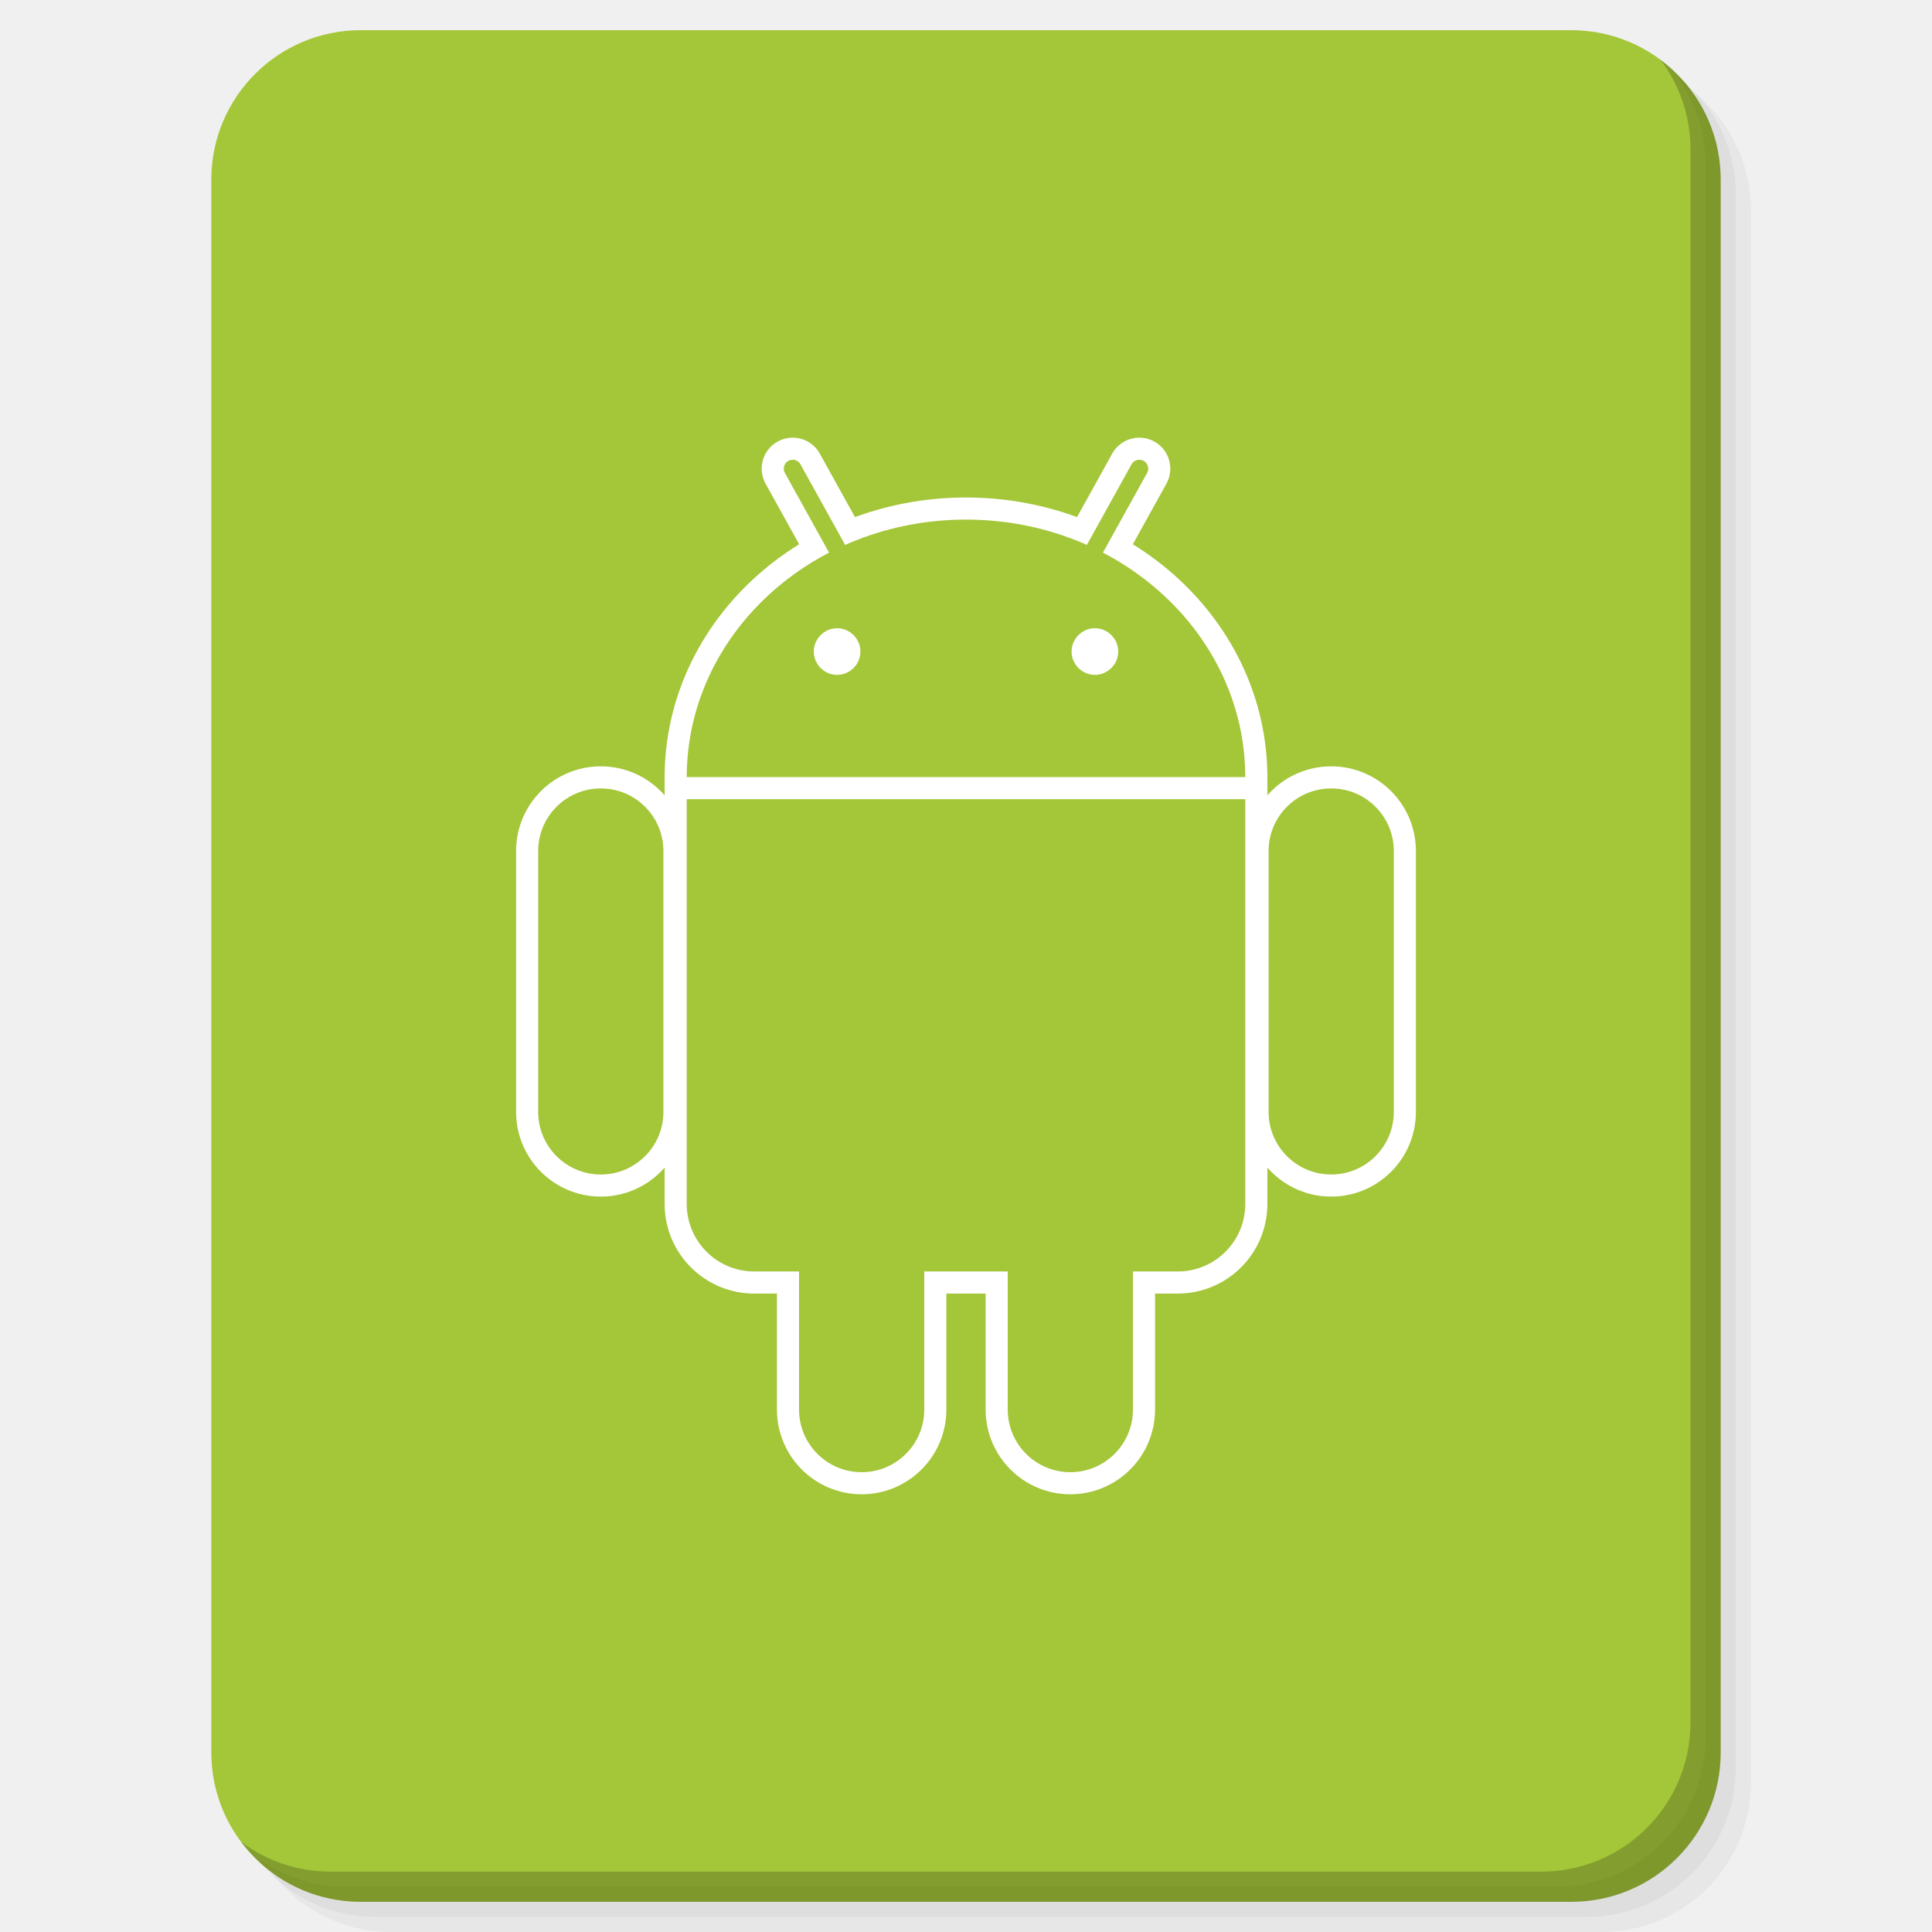
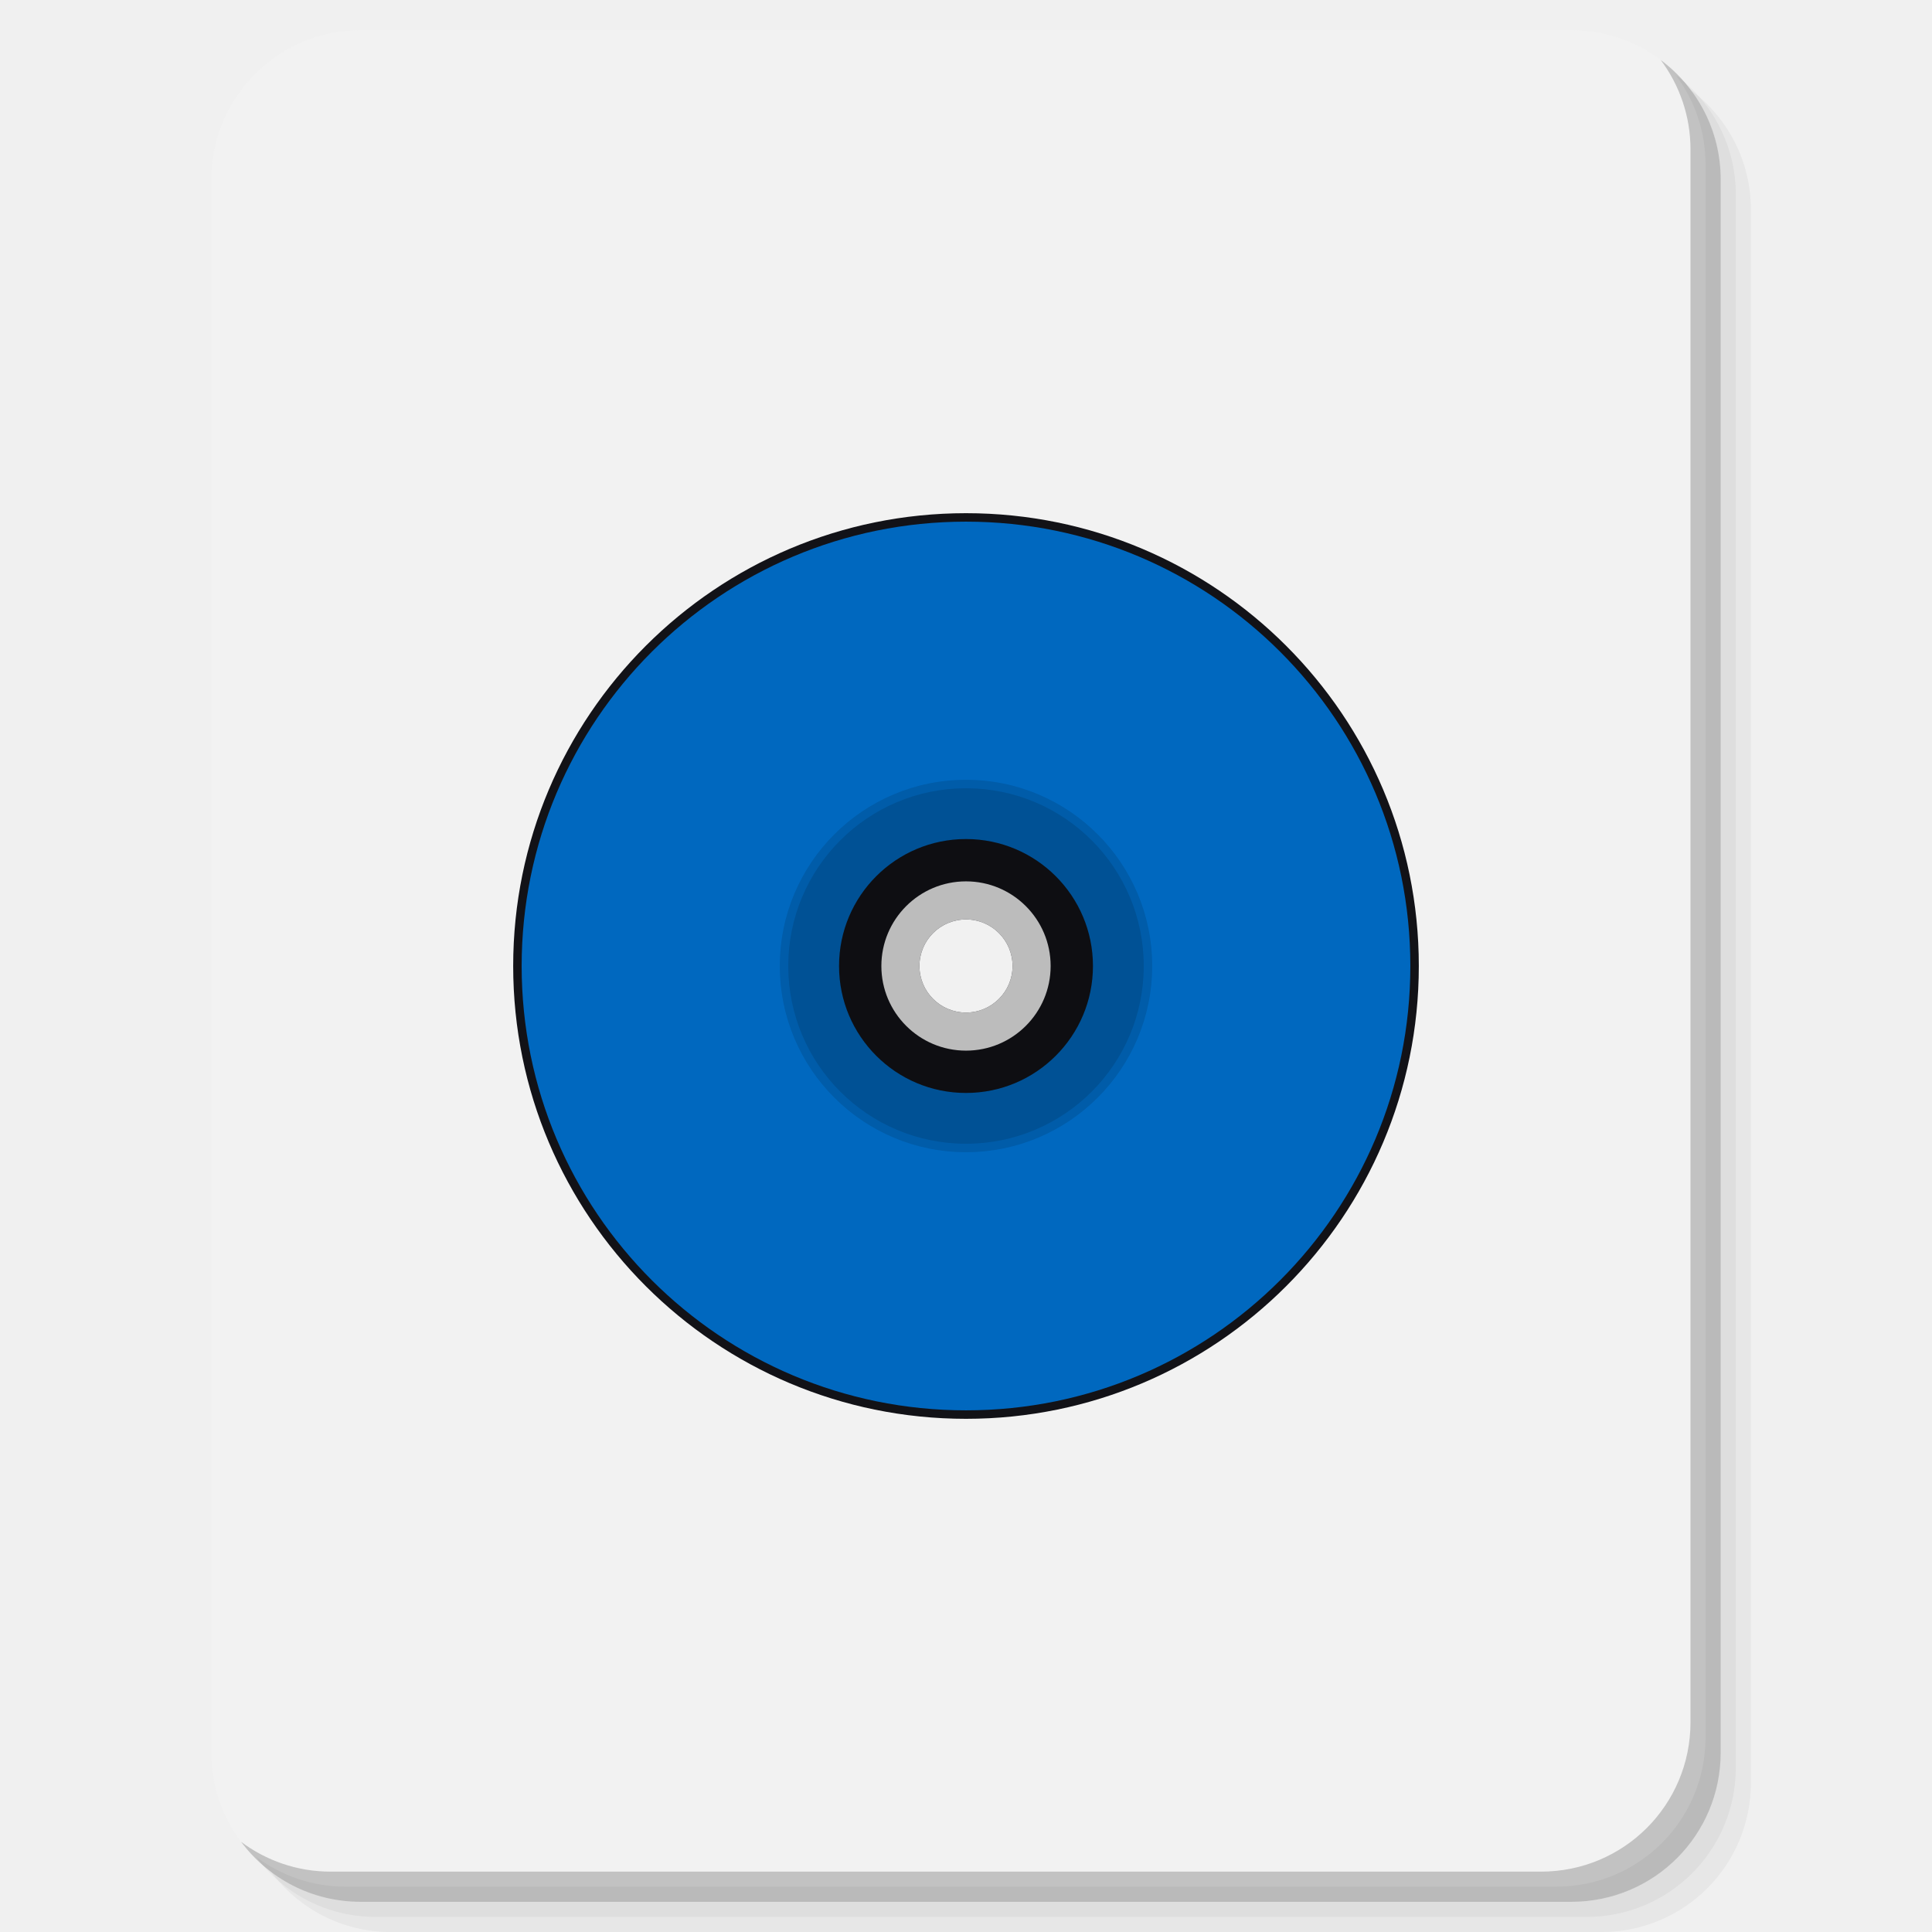
<svg xmlns="http://www.w3.org/2000/svg" xmlns:xlink="http://www.w3.org/1999/xlink" version="1.1" id="Layer_1" x="0px" y="0px" viewBox="0 0 256 256" enable-background="new 0 0 256 256" xml:space="preserve">
  <defs id="defs251">
    <clipPath id="b">
      <use width="100%" overflow="visible" xlink:href="#a" height="100%" id="use5" />
    </clipPath>
    <linearGradient x1="29.337" x2="81.837" y1="75.021" gradientUnits="userSpaceOnUse" y2="44.354" id="c">
      <stop id="stop10" offset="0" stop-opacity=".6" stop-color="#A52714" />
      <stop id="stop12" offset=".66" stop-opacity="0" stop-color="#A52714" />
    </linearGradient>
    <clipPath id="clipPath1232">
      <use width="100%" overflow="visible" xlink:href="#a" height="100%" id="use1230" />
    </clipPath>
    <clipPath id="clipPath1236">
      <use width="100%" overflow="visible" xlink:href="#a" height="100%" id="use1234" />
    </clipPath>
    <linearGradient x1="110.87" x2="52.538" y1="164.5" gradientUnits="userSpaceOnUse" y2="130.33" id="d">
      <stop id="stop23" offset="0" stop-opacity=".4" stop-color="#055524" />
      <stop id="stop25" offset=".33" stop-opacity="0" stop-color="#055524" />
    </linearGradient>
    <clipPath id="clipPath1244">
      <use width="100%" overflow="visible" xlink:href="#a" height="100%" id="use1242" />
    </clipPath>
    <clipPath id="clipPath1248">
      <use width="100%" overflow="visible" xlink:href="#a" height="100%" id="use1246" />
    </clipPath>
    <clipPath id="f">
      <use y="0" x="0" style="overflow:visible" id="use37" height="100%" xlink:href="#e" overflow="visible" width="100%" />
    </clipPath>
    <linearGradient x1="121.86" x2="136.55" y1="49.804" gradientUnits="userSpaceOnUse" y2="114.13" id="g">
      <stop id="stop42" offset="0" stop-opacity=".3" stop-color="#EA6100" />
      <stop id="stop44" offset=".66" stop-opacity="0" stop-color="#EA6100" />
    </linearGradient>
    <clipPath id="clipPath1258">
      <use width="100%" overflow="visible" xlink:href="#a" height="100%" id="use1256" />
    </clipPath>
    <clipPath id="clipPath1269">
      <use width="100%" overflow="visible" xlink:href="#a" height="100%" id="use1267" />
    </clipPath>
    <clipPath id="j">
      <use y="0" x="0" style="overflow:visible" id="use62" height="100%" xlink:href="#i" overflow="visible" width="100%" />
    </clipPath>
    <radialGradient id="l" gradientUnits="userSpaceOnUse" cy="55.948" cx="668.18" gradientTransform="translate(-576)" r="84.078">
      <stop stop-color="#3E2723" stop-opacity=".2" offset="0" id="stop73" />
      <stop stop-color="#3E2723" stop-opacity="0" offset="1" id="stop75" />
    </radialGradient>
    <clipPath id="clipPath1285">
      <use width="100%" overflow="visible" xlink:href="#a" height="100%" id="use1283" />
    </clipPath>
    <clipPath id="clipPath1289">
      <use width="100%" overflow="visible" xlink:href="#a" height="100%" id="use1287" />
    </clipPath>
    <clipPath id="n">
      <use y="0" x="0" style="overflow:visible" id="use83" height="100%" xlink:href="#m" overflow="visible" width="100%" />
    </clipPath>
    <radialGradient id="p" gradientUnits="userSpaceOnUse" cy="48.52" cx="597.88" gradientTransform="translate(-576)" r="78.044">
      <stop stop-color="#3E2723" stop-opacity=".2" offset="0" id="stop94" />
      <stop stop-color="#3E2723" stop-opacity="0" offset="1" id="stop96" />
    </radialGradient>
    <clipPath id="clipPath1305">
      <use width="100%" overflow="visible" xlink:href="#a" height="100%" id="use1303" />
    </clipPath>
    <radialGradient id="q" gradientUnits="userSpaceOnUse" cy="96.138" cx="671.84" gradientTransform="translate(-576)" r="87.87">
      <stop stop-color="#263238" stop-opacity=".2" offset="0" id="stop101" />
      <stop stop-color="#263238" stop-opacity="0" offset="1" id="stop103" />
    </radialGradient>
    <clipPath id="clipPath1312">
      <use width="100%" overflow="visible" xlink:href="#a" height="100%" id="use1310" />
    </clipPath>
    <clipPath id="clipPath1316">
      <use width="100%" overflow="visible" xlink:href="#a" height="100%" id="use1314" />
    </clipPath>
    <clipPath id="clipPath1320">
      <use width="100%" overflow="visible" xlink:href="#a" height="100%" id="use1318" />
    </clipPath>
    <clipPath id="clipPath1324">
      <use width="100%" overflow="visible" xlink:href="#a" height="100%" id="use1322" />
    </clipPath>
    <path d="m 8,184 h 83.77 l 38.88,-38.88 V 116 H 61.36 L 8,24.48 Z" id="e" />
    <path d="m 96,56 34.65,60 -38.88,68 H 184 V 56 Z" id="i" />
    <path d="M 21.97,8 V 48.34 L 61.36,116 96,56 h 88 V 8 Z" id="m" />
    <clipPath id="b-1">
      <use width="100%" overflow="visible" xlink:href="#a" height="100%" id="use5-7" />
    </clipPath>
    <clipPath id="clipPath1232-2">
      <use width="100%" overflow="visible" xlink:href="#a" height="100%" id="use1230-2" />
    </clipPath>
    <clipPath id="clipPath1236-6">
      <use width="100%" overflow="visible" xlink:href="#a" height="100%" id="use1234-1" />
    </clipPath>
    <clipPath id="clipPath1244-1">
      <use width="100%" overflow="visible" xlink:href="#a" height="100%" id="use1242-5" />
    </clipPath>
    <clipPath id="clipPath1248-9">
      <use width="100%" overflow="visible" xlink:href="#a" height="100%" id="use1246-4" />
    </clipPath>
    <clipPath id="f-9">
      <use y="0" x="0" style="overflow:visible" id="use37-0" height="100%" xlink:href="#e-8" overflow="visible" width="100%" />
    </clipPath>
    <clipPath id="clipPath1258-7">
      <use width="100%" overflow="visible" xlink:href="#a" height="100%" id="use1256-7" />
    </clipPath>
    <clipPath id="clipPath1269-1">
      <use width="100%" overflow="visible" xlink:href="#a" height="100%" id="use1267-1" />
    </clipPath>
    <clipPath id="j-5">
      <use y="0" x="0" style="overflow:visible" id="use62-9" height="100%" xlink:href="#i-5" overflow="visible" width="100%" />
    </clipPath>
    <radialGradient id="l-7" gradientUnits="userSpaceOnUse" cy="55.948" cx="668.18" gradientTransform="translate(-576)" r="84.078">
      <stop stop-color="#3E2723" stop-opacity=".2" offset="0" id="stop73-7" />
      <stop stop-color="#3E2723" stop-opacity="0" offset="1" id="stop75-6" />
    </radialGradient>
    <clipPath id="clipPath1285-7">
      <use width="100%" overflow="visible" xlink:href="#a" height="100%" id="use1283-3" />
    </clipPath>
    <clipPath id="clipPath1289-6">
      <use width="100%" overflow="visible" xlink:href="#a" height="100%" id="use1287-5" />
    </clipPath>
    <clipPath id="n-6">
      <use y="0" x="0" style="overflow:visible" id="use83-3" height="100%" xlink:href="#m-6" overflow="visible" width="100%" />
    </clipPath>
    <radialGradient id="p-9" gradientUnits="userSpaceOnUse" cy="48.52" cx="597.88" gradientTransform="translate(-576)" r="78.044">
      <stop stop-color="#3E2723" stop-opacity=".2" offset="0" id="stop94-4" />
      <stop stop-color="#3E2723" stop-opacity="0" offset="1" id="stop96-8" />
    </radialGradient>
    <clipPath id="clipPath1305-1">
      <use width="100%" overflow="visible" xlink:href="#a" height="100%" id="use1303-2" />
    </clipPath>
    <radialGradient id="q-9" gradientUnits="userSpaceOnUse" cy="96.138" cx="671.84" gradientTransform="translate(-576)" r="87.87">
      <stop stop-color="#263238" stop-opacity=".2" offset="0" id="stop101-3" />
      <stop stop-color="#263238" stop-opacity="0" offset="1" id="stop103-9" />
    </radialGradient>
    <clipPath id="clipPath1312-0">
      <use width="100%" overflow="visible" xlink:href="#a" height="100%" id="use1310-8" />
    </clipPath>
    <clipPath id="clipPath1316-8">
      <use width="100%" overflow="visible" xlink:href="#a" height="100%" id="use1314-5" />
    </clipPath>
    <clipPath id="clipPath1320-0">
      <use width="100%" overflow="visible" xlink:href="#a" height="100%" id="use1318-9" />
    </clipPath>
    <clipPath id="clipPath1324-6">
      <use width="100%" overflow="visible" xlink:href="#a" height="100%" id="use1322-3" />
    </clipPath>
    <path d="m 8,184 h 83.77 l 38.88,-38.88 V 116 H 61.36 L 8,24.48 Z" id="e-8" />
    <path d="m 96,56 34.65,60 -38.88,68 H 184 V 56 Z" id="i-5" />
    <path d="M 21.97,8 V 48.34 L 61.36,116 96,56 h 88 V 8 Z" id="m-6" />
    <radialGradient id="r" gradientUnits="userSpaceOnUse" cy="32.014" cx="34.286" gradientTransform="translate(-23.07961,-106.2699)" r="176.75">
      <stop stop-color="#fff" stop-opacity=".1" offset="0" id="stop130" />
      <stop stop-color="#fff" stop-opacity="0" offset="1" id="stop132" />
    </radialGradient>
    <clipPath id="b-0">
      <use y="0" x="0" style="overflow:visible" width="100%" overflow="visible" xlink:href="#a" height="100%" id="use5-5" />
    </clipPath>
    <clipPath id="clipPath963">
      <use y="0" x="0" style="overflow:visible" width="100%" overflow="visible" xlink:href="#a" height="100%" id="use961" />
    </clipPath>
    <clipPath id="clipPath967">
      <use y="0" x="0" style="overflow:visible" width="100%" overflow="visible" xlink:href="#a" height="100%" id="use965" />
    </clipPath>
    <radialGradient id="q-94" gradientUnits="userSpaceOnUse" cy="96.138" cx="671.84" gradientTransform="translate(-576)" r="87.87">
      <stop stop-color="#263238" stop-opacity=".2" offset="0" id="stop101-6" />
      <stop stop-color="#263238" stop-opacity="0" offset="1" id="stop103-92" />
    </radialGradient>
    <clipPath id="clipPath974">
      <use y="0" x="0" style="overflow:visible" width="100%" overflow="visible" xlink:href="#a" height="100%" id="use972" />
    </clipPath>
    <radialGradient id="p-2" gradientUnits="userSpaceOnUse" cy="48.52" cx="597.88" gradientTransform="translate(-576)" r="78.044">
      <stop stop-color="#3E2723" stop-opacity=".2" offset="0" id="stop94-47" />
      <stop stop-color="#3E2723" stop-opacity="0" offset="1" id="stop96-7" />
    </radialGradient>
    <clipPath id="clipPath981">
      <use y="0" x="0" style="overflow:visible" width="100%" overflow="visible" xlink:href="#a" height="100%" id="use979" />
    </clipPath>
    <clipPath id="clipPath985">
      <use y="0" x="0" style="overflow:visible" width="100%" overflow="visible" xlink:href="#a" height="100%" id="use983" />
    </clipPath>
    <clipPath id="n-5">
      <use width="100%" overflow="visible" xlink:href="#m-0" height="100%" id="use83-4" style="overflow:visible" x="0" y="0" />
    </clipPath>
    <radialGradient id="l-2" gradientUnits="userSpaceOnUse" cy="55.948" cx="668.18" gradientTransform="translate(-576)" r="84.078">
      <stop stop-color="#3E2723" stop-opacity=".2" offset="0" id="stop73-8" />
      <stop stop-color="#3E2723" stop-opacity="0" offset="1" id="stop75-9" />
    </radialGradient>
    <clipPath id="clipPath997">
      <use y="0" x="0" style="overflow:visible" width="100%" overflow="visible" xlink:href="#a" height="100%" id="use995" />
    </clipPath>
    <clipPath id="clipPath1001">
      <use y="0" x="0" style="overflow:visible" width="100%" overflow="visible" xlink:href="#a" height="100%" id="use999" />
    </clipPath>
    <clipPath id="j-3">
      <use width="100%" overflow="visible" xlink:href="#i-1" height="100%" id="use62-6" style="overflow:visible" x="0" y="0" />
    </clipPath>
    <clipPath id="clipPath1010">
      <use y="0" x="0" style="overflow:visible" width="100%" overflow="visible" xlink:href="#a" height="100%" id="use1008" />
    </clipPath>
    <clipPath id="clipPath1017">
      <use y="0" x="0" style="overflow:visible" width="100%" overflow="visible" xlink:href="#a" height="100%" id="use1015" />
    </clipPath>
    <clipPath id="f-0">
      <use width="100%" overflow="visible" xlink:href="#e-1" height="100%" id="use37-5" style="overflow:visible" x="0" y="0" />
    </clipPath>
    <clipPath id="clipPath1029">
      <use y="0" x="0" style="overflow:visible" width="100%" overflow="visible" xlink:href="#a" height="100%" id="use1027" />
    </clipPath>
    <clipPath id="clipPath1033">
      <use y="0" x="0" style="overflow:visible" width="100%" overflow="visible" xlink:href="#a" height="100%" id="use1031" />
    </clipPath>
    <clipPath id="clipPath1043">
      <use y="0" x="0" style="overflow:visible" width="100%" overflow="visible" xlink:href="#a" height="100%" id="use1041" />
    </clipPath>
    <clipPath id="clipPath1047">
      <use y="0" x="0" style="overflow:visible" width="100%" overflow="visible" xlink:href="#a" height="100%" id="use1045" />
    </clipPath>
    <path id="e-1" d="m 8,184 h 83.77 l 38.88,-38.88 V 116 H 61.36 L 8,24.48 Z" />
    <path id="i-1" d="m 96,56 34.65,60 -38.88,68 H 184 V 56 Z" />
    <path id="m-0" d="M 21.97,8 V 48.34 L 61.36,116 96,56 h 88 V 8 Z" />
    <circle r="88" cx="96" cy="96" id="a" />
    <path d="m8 184h83.77l38.88-38.88v-29.12h-69.29l-53.36-91.52z" id="e-6" />
    <path d="m96 56l34.65 60-38.88 68h92.23v-128z" id="i-2" />
    <path d="m21.97 8v40.34l39.39 67.66 34.64-60h88v-48z" id="m-8" />
    <defs id="defs1820">
      <path d="M 21.97,8 V 48.34 L 61.36,116 96,56 h 88 V 8 Z" id="path1928" />
    </defs>
    <clipPath id="n-7">
      <use id="use1822" height="100%" xlink:href="#m-8" overflow="visible" width="100%" style="overflow:visible" x="0" y="0" />
    </clipPath>
    <defs id="defs1799">
      <path d="m 96,56 34.65,60 -38.88,68 H 184 V 56 Z" id="path1918" />
    </defs>
    <clipPath id="j-6">
      <use id="use1801" height="100%" xlink:href="#i-2" overflow="visible" width="100%" style="overflow:visible" x="0" y="0" />
    </clipPath>
    <defs id="defs1774">
      <path d="m 8,184 h 83.77 l 38.88,-38.88 V 116 H 61.36 L 8,24.48 Z" id="path1902" />
    </defs>
    <clipPath id="f-06">
      <use id="use1776" height="100%" xlink:href="#e-6" overflow="visible" width="100%" style="overflow:visible" x="0" y="0" />
    </clipPath>
    <linearGradient x1="110.87" x2="52.538" y1="164.5" gradientUnits="userSpaceOnUse" y2="130.33" id="linearGradient1897">
      <stop id="stop1762" offset="0" stop-opacity=".4" stop-color="#055524" />
      <stop id="stop1764" offset=".33" stop-opacity="0" stop-color="#055524" />
    </linearGradient>
    <linearGradient x1="29.337" x2="81.837" y1="75.021" gradientUnits="userSpaceOnUse" y2="44.354" id="linearGradient1889">
      <stop id="stop1749" offset="0" stop-opacity=".6" stop-color="#A52714" />
      <stop id="stop1751" offset=".66" stop-opacity="0" stop-color="#A52714" />
    </linearGradient>
    <linearGradient id="linearGradient1910" y2="114.13" gradientUnits="userSpaceOnUse" y1="49.804" x2="136.55" x1="121.86">
      <stop stop-color="#EA6100" stop-opacity=".3" offset="0" id="stop1781" />
      <stop stop-color="#EA6100" stop-opacity="0" offset=".66" id="stop1783" />
    </linearGradient>
    <clipPath id="b-3">
      <use y="0" x="0" style="overflow:visible" width="100%" overflow="visible" xlink:href="#a" height="100%" id="use5-1" />
    </clipPath>
    <clipPath id="clipPath1024">
      <use y="0" x="0" style="overflow:visible" width="100%" overflow="visible" xlink:href="#a" height="100%" id="use1022" />
    </clipPath>
    <clipPath id="clipPath1028">
      <use y="0" x="0" style="overflow:visible" width="100%" overflow="visible" xlink:href="#a" height="100%" id="use1026" />
    </clipPath>
    <clipPath id="clipPath1035">
      <use y="0" x="0" style="overflow:visible" width="100%" overflow="visible" xlink:href="#a" height="100%" id="use1033" />
    </clipPath>
    <clipPath id="clipPath1039">
      <use y="0" x="0" style="overflow:visible" width="100%" overflow="visible" xlink:href="#a" height="100%" id="use1037" />
    </clipPath>
    <clipPath id="f-6">
      <use y="0" x="0" style="overflow:visible" id="use37-8" height="100%" xlink:href="#e-61" overflow="visible" width="100%" />
    </clipPath>
    <clipPath id="clipPath1048">
      <use y="0" x="0" style="overflow:visible" width="100%" overflow="visible" xlink:href="#a" height="100%" id="use1046" />
    </clipPath>
    <clipPath id="clipPath1058">
      <use y="0" x="0" style="overflow:visible" width="100%" overflow="visible" xlink:href="#a" height="100%" id="use1056" />
    </clipPath>
    <clipPath id="j-66">
      <use y="0" x="0" style="overflow:visible" id="use62-4" height="100%" xlink:href="#i-59" overflow="visible" width="100%" />
    </clipPath>
    <radialGradient id="l-9" gradientUnits="userSpaceOnUse" cy="55.948" cx="668.18" gradientTransform="translate(-576)" r="84.078">
      <stop stop-color="#3E2723" stop-opacity=".2" offset="0" id="stop73-5" />
      <stop stop-color="#3E2723" stop-opacity="0" offset="1" id="stop75-0" />
    </radialGradient>
    <clipPath id="clipPath1073">
      <use y="0" x="0" style="overflow:visible" width="100%" overflow="visible" xlink:href="#a" height="100%" id="use1071" />
    </clipPath>
    <clipPath id="clipPath1077">
      <use y="0" x="0" style="overflow:visible" width="100%" overflow="visible" xlink:href="#a" height="100%" id="use1075" />
    </clipPath>
    <clipPath id="n-4">
      <use y="0" x="0" style="overflow:visible" id="use83-8" height="100%" xlink:href="#m-4" overflow="visible" width="100%" />
    </clipPath>
    <radialGradient id="p-7" gradientUnits="userSpaceOnUse" cy="48.52" cx="597.88" gradientTransform="translate(-576)" r="78.044">
      <stop stop-color="#3E2723" stop-opacity=".2" offset="0" id="stop94-1" />
      <stop stop-color="#3E2723" stop-opacity="0" offset="1" id="stop96-72" />
    </radialGradient>
    <clipPath id="clipPath1092">
      <use y="0" x="0" style="overflow:visible" width="100%" overflow="visible" xlink:href="#a" height="100%" id="use1090" />
    </clipPath>
    <radialGradient id="q-7" gradientUnits="userSpaceOnUse" cy="96.138" cx="671.84" gradientTransform="translate(-576)" r="87.87">
      <stop stop-color="#263238" stop-opacity=".2" offset="0" id="stop101-2" />
      <stop stop-color="#263238" stop-opacity="0" offset="1" id="stop103-2" />
    </radialGradient>
    <clipPath id="clipPath1099">
      <use y="0" x="0" style="overflow:visible" width="100%" overflow="visible" xlink:href="#a" height="100%" id="use1097" />
    </clipPath>
    <clipPath id="clipPath1103">
      <use y="0" x="0" style="overflow:visible" width="100%" overflow="visible" xlink:href="#a" height="100%" id="use1101" />
    </clipPath>
    <clipPath id="clipPath1107">
      <use y="0" x="0" style="overflow:visible" width="100%" overflow="visible" xlink:href="#a" height="100%" id="use1105" />
    </clipPath>
    <clipPath id="clipPath1111">
      <use y="0" x="0" style="overflow:visible" width="100%" overflow="visible" xlink:href="#a" height="100%" id="use1109" />
    </clipPath>
    <radialGradient id="r-6" gradientUnits="userSpaceOnUse" cy="32.014" cx="34.286" gradientTransform="translate(-7,-7)" r="176.75">
      <stop stop-color="#fff" stop-opacity=".1" offset="0" id="stop130-1" />
      <stop stop-color="#fff" stop-opacity="0" offset="1" id="stop132-0" />
    </radialGradient>
    <path d="m 8,184 h 83.77 l 38.88,-38.88 V 116 H 61.36 L 8,24.48 Z" id="e-61" />
    <path d="m 96,56 34.65,60 -38.88,68 H 184 V 56 Z" id="i-59" />
    <path d="M 21.97,8 V 48.34 L 61.36,116 96,56 h 88 V 8 Z" id="m-4" />
    <clipPath id="b-9">
      <use y="0" x="0" style="overflow:visible" width="100%" overflow="visible" xlink:href="#a" height="100%" id="use5-0" />
    </clipPath>
    <clipPath id="clipPath1024-7">
      <use y="0" x="0" style="overflow:visible" width="100%" overflow="visible" xlink:href="#a" height="100%" id="use1022-7" />
    </clipPath>
    <clipPath id="clipPath1028-1">
      <use y="0" x="0" style="overflow:visible" width="100%" overflow="visible" xlink:href="#a" height="100%" id="use1026-1" />
    </clipPath>
    <clipPath id="clipPath1035-7">
      <use y="0" x="0" style="overflow:visible" width="100%" overflow="visible" xlink:href="#a" height="100%" id="use1033-7" />
    </clipPath>
    <clipPath id="clipPath1039-6">
      <use y="0" x="0" style="overflow:visible" width="100%" overflow="visible" xlink:href="#a" height="100%" id="use1037-7" />
    </clipPath>
    <clipPath id="f-3">
      <use y="0" x="0" style="overflow:visible" id="use37-6" height="100%" xlink:href="#e-9" overflow="visible" width="100%" />
    </clipPath>
    <clipPath id="clipPath1048-3">
      <use y="0" x="0" style="overflow:visible" width="100%" overflow="visible" xlink:href="#a" height="100%" id="use1046-9" />
    </clipPath>
    <clipPath id="clipPath1058-4">
      <use y="0" x="0" style="overflow:visible" width="100%" overflow="visible" xlink:href="#a" height="100%" id="use1056-8" />
    </clipPath>
    <clipPath id="j-1">
      <use y="0" x="0" style="overflow:visible" id="use62-2" height="100%" xlink:href="#i-6" overflow="visible" width="100%" />
    </clipPath>
    <radialGradient id="l-93" gradientUnits="userSpaceOnUse" cy="55.948" cx="668.18" gradientTransform="translate(-576)" r="84.078">
      <stop stop-color="#3E2723" stop-opacity=".2" offset="0" id="stop73-9" />
      <stop stop-color="#3E2723" stop-opacity="0" offset="1" id="stop75-08" />
    </radialGradient>
    <clipPath id="clipPath1073-8">
      <use y="0" x="0" style="overflow:visible" width="100%" overflow="visible" xlink:href="#a" height="100%" id="use1071-5" />
    </clipPath>
    <clipPath id="clipPath1077-0">
      <use y="0" x="0" style="overflow:visible" width="100%" overflow="visible" xlink:href="#a" height="100%" id="use1075-9" />
    </clipPath>
    <clipPath id="n-63">
      <use y="0" x="0" style="overflow:visible" id="use83-85" height="100%" xlink:href="#m-2" overflow="visible" width="100%" />
    </clipPath>
    <radialGradient id="p-6" gradientUnits="userSpaceOnUse" cy="48.52" cx="597.88" gradientTransform="translate(-576)" r="78.044">
      <stop stop-color="#3E2723" stop-opacity=".2" offset="0" id="stop94-11" />
      <stop stop-color="#3E2723" stop-opacity="0" offset="1" id="stop96-5" />
    </radialGradient>
    <clipPath id="clipPath1092-9">
      <use y="0" x="0" style="overflow:visible" width="100%" overflow="visible" xlink:href="#a" height="100%" id="use1090-8" />
    </clipPath>
    <radialGradient id="q-4" gradientUnits="userSpaceOnUse" cy="96.138" cx="671.84" gradientTransform="translate(-576)" r="87.87">
      <stop stop-color="#263238" stop-opacity=".2" offset="0" id="stop101-8" />
      <stop stop-color="#263238" stop-opacity="0" offset="1" id="stop103-1" />
    </radialGradient>
    <clipPath id="clipPath1099-0">
      <use y="0" x="0" style="overflow:visible" width="100%" overflow="visible" xlink:href="#a" height="100%" id="use1097-3" />
    </clipPath>
    <clipPath id="clipPath1103-0">
      <use y="0" x="0" style="overflow:visible" width="100%" overflow="visible" xlink:href="#a" height="100%" id="use1101-4" />
    </clipPath>
    <clipPath id="clipPath1107-4">
      <use y="0" x="0" style="overflow:visible" width="100%" overflow="visible" xlink:href="#a" height="100%" id="use1105-4" />
    </clipPath>
    <clipPath id="clipPath1111-4">
      <use y="0" x="0" style="overflow:visible" width="100%" overflow="visible" xlink:href="#a" height="100%" id="use1109-7" />
    </clipPath>
    <radialGradient id="r-63" gradientUnits="userSpaceOnUse" cy="32.014" cx="34.286" gradientTransform="translate(-7,-7)" r="176.75">
      <stop stop-color="#fff" stop-opacity=".1" offset="0" id="stop130-17" />
      <stop stop-color="#fff" stop-opacity="0" offset="1" id="stop132-5" />
    </radialGradient>
    <path d="m 8,184 h 83.77 l 38.88,-38.88 V 116 H 61.36 L 8,24.48 Z" id="e-9" />
    <path d="m 96,56 34.65,60 -38.88,68 H 184 V 56 Z" id="i-6" />
    <path d="M 21.97,8 V 48.34 L 61.36,116 96,56 h 88 V 8 Z" id="m-2" />
    <filter y="-0.25" height="1.5" style="color-interpolation-filters:sRGB;" id="filter1161">
      <feGaussianBlur stdDeviation="5" result="result6" id="feGaussianBlur1151" />
      <feComposite result="result8" in="SourceGraphic" operator="atop" in2="result6" id="feComposite1153" />
      <feComposite result="result9" operator="over" in2="SourceAlpha" in="result8" id="feComposite1155" />
      <feColorMatrix values="1 0 0 0 0 0 1 0 0 0 0 0 1 0 0 0 0 0 1 0 " result="result10" id="feColorMatrix1157" />
      <feBlend in="result10" mode="normal" in2="result6" id="feBlend1159" />
    </filter>
    <filter style="color-interpolation-filters:sRGB;" id="filter1179">
      <feMorphology result="result1" in="SourceAlpha" operator="dilate" radius="3.6" id="feMorphology1167" />
      <feGaussianBlur stdDeviation="3.6" in="result1" result="result0" id="feGaussianBlur1169" />
      <feDiffuseLighting surfaceScale="-5" id="feDiffuseLighting1173">
        <feDistantLight elevation="45" azimuth="225" id="feDistantLight1171" />
      </feDiffuseLighting>
      <feComposite in2="result0" operator="in" result="result91" id="feComposite1175" />
      <feComposite in="SourceGraphic" in2="result91" id="feComposite1177" />
    </filter>
    <clipPath clipPathUnits="userSpaceOnUse" id="clipPath1201">
      <rect style="display:inline;fill:#d38d5f;fill-opacity:1;stroke:none;stroke-width:3.159;stroke-linecap:butt;stroke-linejoin:bevel;stroke-miterlimit:4;stroke-dasharray:none;stroke-opacity:1;paint-order:fill markers stroke" id="rect1203" width="200" height="240" x="-219.5" y="-92.5" ry="19.5" transform="scale(-1)" />
    </clipPath>
    <clipPath clipPathUnits="userSpaceOnUse" id="clipPath1201-3">
      <rect style="display:inline;fill:#d38d5f;fill-opacity:1;stroke:none;stroke-width:3.159;stroke-linecap:butt;stroke-linejoin:bevel;stroke-miterlimit:4;stroke-dasharray:none;stroke-opacity:1;paint-order:fill markers stroke" id="rect1203-6" width="200" height="240" x="-219.5" y="-92.5" ry="19.5" transform="scale(-1)" />
    </clipPath>
    <filter style="color-interpolation-filters:sRGB" id="filter1179-7">
      <feMorphology result="result1" in="SourceAlpha" operator="dilate" radius="3.6" id="feMorphology1167-5" />
      <feGaussianBlur stdDeviation="3.6" in="result1" result="result0" id="feGaussianBlur1169-3" />
      <feDiffuseLighting surfaceScale="-5" id="feDiffuseLighting1173-5">
        <feDistantLight elevation="45" azimuth="225" id="feDistantLight1171-6" />
      </feDiffuseLighting>
      <feComposite in2="result0" operator="in" result="result91" id="feComposite1175-2" />
      <feComposite in="SourceGraphic" in2="result91" id="feComposite1177-9" />
    </filter>
    <clipPath clipPathUnits="userSpaceOnUse" id="clipPath1201-3-3">
      <rect style="display:inline;fill:#d38d5f;fill-opacity:1;stroke:none;stroke-width:3.159;stroke-linecap:butt;stroke-linejoin:bevel;stroke-miterlimit:4;stroke-dasharray:none;stroke-opacity:1;paint-order:fill markers stroke" id="rect1203-6-6" width="200" height="240" x="-219.5" y="-92.5" ry="19.5" transform="scale(-1)" />
    </clipPath>
    <clipPath clipPathUnits="userSpaceOnUse" id="clipPath1201-3-36">
      <rect style="display:inline;fill:#d38d5f;fill-opacity:1;stroke:none;stroke-width:3.159;stroke-linecap:butt;stroke-linejoin:bevel;stroke-miterlimit:4;stroke-dasharray:none;stroke-opacity:1;paint-order:fill markers stroke" id="rect1203-6-7" width="200" height="240" x="-219.5" y="-92.5" ry="19.5" transform="scale(-1)" />
    </clipPath>
    <clipPath clipPathUnits="userSpaceOnUse" id="clipPath1201-3-36-3">
      <rect style="display:inline;fill:#d38d5f;fill-opacity:1;stroke:none;stroke-width:3.159;stroke-linecap:butt;stroke-linejoin:bevel;stroke-miterlimit:4;stroke-dasharray:none;stroke-opacity:1;paint-order:fill markers stroke" id="rect1203-6-7-5" width="200" height="240" x="-219.5" y="-92.5" ry="19.5" transform="scale(-1)" />
    </clipPath>
    <clipPath clipPathUnits="userSpaceOnUse" id="clipPath1201-3-6">
      <rect style="display:inline;fill:#d38d5f;fill-opacity:1;stroke:none;stroke-width:3.159;stroke-linecap:butt;stroke-linejoin:bevel;stroke-miterlimit:4;stroke-dasharray:none;stroke-opacity:1;paint-order:fill markers stroke" id="rect1203-6-2" width="200" height="240" x="-219.5" y="-92.5" ry="19.5" transform="scale(-1)" />
    </clipPath>
    <clipPath clipPathUnits="userSpaceOnUse" id="clipPath1201-36">
      <rect style="display:inline;fill:#d38d5f;fill-opacity:1;stroke:none;stroke-width:3.159;stroke-linecap:butt;stroke-linejoin:bevel;stroke-miterlimit:4;stroke-dasharray:none;stroke-opacity:1;paint-order:fill markers stroke" id="rect1203-0" width="200" height="240" x="-219.5" y="-92.5" ry="19.5" transform="scale(-1)" />
    </clipPath>
    <filter style="color-interpolation-filters:sRGB" id="filter1179-6">
      <feMorphology result="result1" in="SourceAlpha" operator="dilate" radius="3.6" id="feMorphology1167-2" />
      <feGaussianBlur stdDeviation="3.6" in="result1" result="result0" id="feGaussianBlur1169-6" />
      <feDiffuseLighting surfaceScale="-5" id="feDiffuseLighting1173-1">
        <feDistantLight elevation="45" azimuth="225" id="feDistantLight1171-8" />
      </feDiffuseLighting>
      <feComposite in2="result0" operator="in" result="result91" id="feComposite1175-7" />
      <feComposite in="SourceGraphic" in2="result91" id="feComposite1177-92" />
    </filter>
  </defs>
  <g id="layer2" style="display:inline">
-     <rect style="display:inline;opacity:1;fill:#a4c639;fill-opacity:1;fill-rule:nonzero;stroke:none;stroke-width:0.527;stroke-linecap:butt;stroke-linejoin:bevel;stroke-miterlimit:4;stroke-dasharray:none;stroke-opacity:1;paint-order:fill markers stroke" id="rect1200-2-7" width="200" height="248" x="28" y="4" ry="19.799" />
+     <rect style="display:inline;opacity:1;fill:#f2f2f2;fill-opacity:1;fill-rule:nonzero;stroke:none;stroke-width:0.527;stroke-linecap:butt;stroke-linejoin:bevel;stroke-miterlimit:4;stroke-dasharray:none;stroke-opacity:1;paint-order:fill markers stroke" id="rect1200-2-7" width="200" height="248" x="28" y="4" ry="19.799" />
  </g>
  <g id="layer1" style="display:inline">
-     <g transform="matrix(0.4066484,0,0,0.4066484,128,86.33435)" id="g857">
-       <g style="fill:#a4c639" id="g17">
-         <use height="100%" width="100%" y="0" x="0" style="stroke:#ffffff;stroke-width:14.4" id="use2" xlink:href="#b-7" />
-         <use height="100%" width="100%" y="0" x="0" id="use4" transform="scale(-1,1)" xlink:href="#a-3" />
-         <g style="stroke:#ffffff;stroke-width:7.2" id="a-3">
-           <rect id="rect6" x="14" y="-86" width="13" height="86" transform="rotate(29)" rx="6.5" />
-           <rect x="-143" y="41" width="48" height="133" rx="24" id="c-6" />
-           <use height="100%" width="100%" id="use9" xlink:href="#c-6" x="85" y="97" />
-         </g>
-         <g id="b-7">
-           <ellipse cx="0" id="ellipse12" ry="84" rx="91" cy="41" />
-           <rect id="rect14" x="-91" y="20" width="182" height="182" rx="22" />
-         </g>
+     <g style="display:inline" id="g1331" transform="matrix(1.121495,0,0,1.121495,364.9159,-289.1963)">
+       <g style="display:inline;fill:#121217;fill-opacity:1" transform="matrix(0.535,0,0,0.535,-380.9787,405.705)" id="g1354">
+         <circle style="fill:#121217;fill-opacity:1" id="circle1350" cx="317.25" cy="-63" r="100" />
+         <circle style="fill:#121217;fill-opacity:1;stroke-width:0.55" id="circle1352" cx="317.25" cy="-63" r="55" />
      </g>
-       <g style="fill:#ffffff;stroke:#ffffff;stroke-width:7.2" id="g25">
-         <path id="path19" d="M -95,44.5 H 95" />
-         <circle cy="0" id="circle21" r="4" cx="-42" />
-         <circle cy="0" id="circle23" r="4" cx="42" />
+       <path id="circle1324" d="m -211.25,319.5 a 52.5,52.5 0 0 0 -52.5,52.5 52.5,52.5 0 0 0 52.5,52.5 52.5,52.5 0 0 0 52.5,-52.5 52.5,52.5 0 0 0 -52.5,-52.5 z m 0,47 a 5.5,5.5 0 0 1 5.5,5.5 5.5,5.5 0 0 1 -5.5,5.5 5.5,5.5 0 0 1 -5.5,-5.5 5.5,5.5 0 0 1 5.5,-5.5 z" style="fill:#0068bf;fill-opacity:1;stroke-width:0.525" />
+       <g style="display:inline;fill:#121217;fill-opacity:1" transform="matrix(0.15,0,0,0.15,-258.8375,381.45)" id="g1340">
+         <circle style="fill:#121217;fill-opacity:1" id="circle1336" cx="317.25" cy="-63" r="100" />
+         <circle style="fill:#121217;fill-opacity:1;stroke-width:0.55" id="circle1338" cx="317.25" cy="-63" r="55" />
      </g>
+       <path id="circle1330" d="m -211.25,362 a 10,10 0 0 0 -10,10 10,10 0 0 0 10,10 10,10 0 0 0 10,-10 10,10 0 0 0 -10,-10 z m 0,4.5 a 5.5,5.5 0 0 1 5.5,5.5 5.5,5.5 0 0 1 -5.5,5.5 5.5,5.5 0 0 1 -5.5,-5.5 5.5,5.5 0 0 1 5.5,-5.5 z" style="fill:#ffffff;fill-opacity:0.941;stroke-width:0.1" />
+       <g style="display:inline;opacity:0.118;fill:#000000;fill-opacity:1" transform="matrix(0.21,0,0,0.21,-277.8725,385.23)" id="g1381">
+         <circle style="fill:#000000;fill-opacity:1" id="circle1377" cx="317.25" cy="-63" r="100" />
+         <circle style="fill:#000000;fill-opacity:1;stroke-width:0.55" id="circle1379" cx="317.25" cy="-63" r="55" />
+       </g>
+       <g id="g1284" transform="matrix(0.22,0,0,0.22,-281.045,385.86)" style="display:inline;opacity:0.118;fill:#000000;fill-opacity:1">
+         <circle r="100" cy="-63" cx="317.25" id="circle1280" style="fill:#000000;fill-opacity:1" />
+         <circle r="55" cy="-63" cx="317.25" id="circle1282" style="fill:#000000;fill-opacity:1;stroke-width:0.55" />
+       </g>
+       <circle style="display:inline;fill:#ffffff;fill-opacity:0.941;stroke-width:0.055" id="circle1332-3" cx="-211.25" cy="372" r="5.5" />
    </g>
  </g>
  <g id="layer6" style="display:inline">
    <path style="display:inline;opacity:0.2;fill:#000000;fill-opacity:0.2;fill-rule:nonzero;stroke:none;stroke-width:0.527;stroke-linecap:butt;stroke-linejoin:bevel;stroke-miterlimit:4;stroke-dasharray:none;stroke-opacity:1;paint-order:fill markers stroke" d="M 222.053,9.947 C 224.522,13.25 226,17.34 226,21.799 V 230.201 C 226,241.17 217.17,250 206.201,250 H 45.799 C 41.34,250 37.25,248.522 33.947,246.053 37.552,250.874 43.289,254 49.799,254 H 210.201 C 221.17,254 230,245.17 230,234.201 V 25.799 c 0,-6.51 -3.126,-12.247 -7.947,-15.852 z" id="rect1200" />
    <path style="display:inline;opacity:1;fill:#000000;fill-opacity:0.2;fill-rule:nonzero;stroke:none;stroke-width:0.527;stroke-linecap:butt;stroke-linejoin:bevel;stroke-miterlimit:4;stroke-dasharray:none;stroke-opacity:1;paint-order:fill markers stroke" d="m 220.053,7.947 c 2.469,3.303 3.947,7.393 3.947,11.852 V 228.201 C 224,239.17 215.17,248 204.201,248 H 43.799 c -4.459,0 -8.549,-1.478 -11.852,-3.947 3.605,4.822 9.342,7.947 15.852,7.947 H 208.201 C 219.17,252 228,243.17 228,232.201 V 23.799 c 0,-6.51 -3.126,-12.247 -7.947,-15.852 z" id="rect1200-0" />
    <path style="display:inline;opacity:0.2;fill:#000000;fill-opacity:0.2;fill-rule:nonzero;stroke:none;stroke-width:0.527;stroke-linecap:butt;stroke-linejoin:bevel;stroke-miterlimit:4;stroke-dasharray:none;stroke-opacity:1;paint-order:fill markers stroke" d="M 224.053,11.947 C 226.522,15.25 228,19.34 228,23.799 V 232.201 C 228,243.17 219.17,252 208.201,252 H 47.799 c -4.459,0 -8.549,-1.478 -11.852,-3.947 C 39.552,252.874 45.289,256 51.799,256 H 212.201 C 223.17,256 232,247.17 232,236.201 V 27.799 c 0,-6.51 -3.126,-12.247 -7.947,-15.852 z" id="rect1200-9" />
  </g>
</svg>
